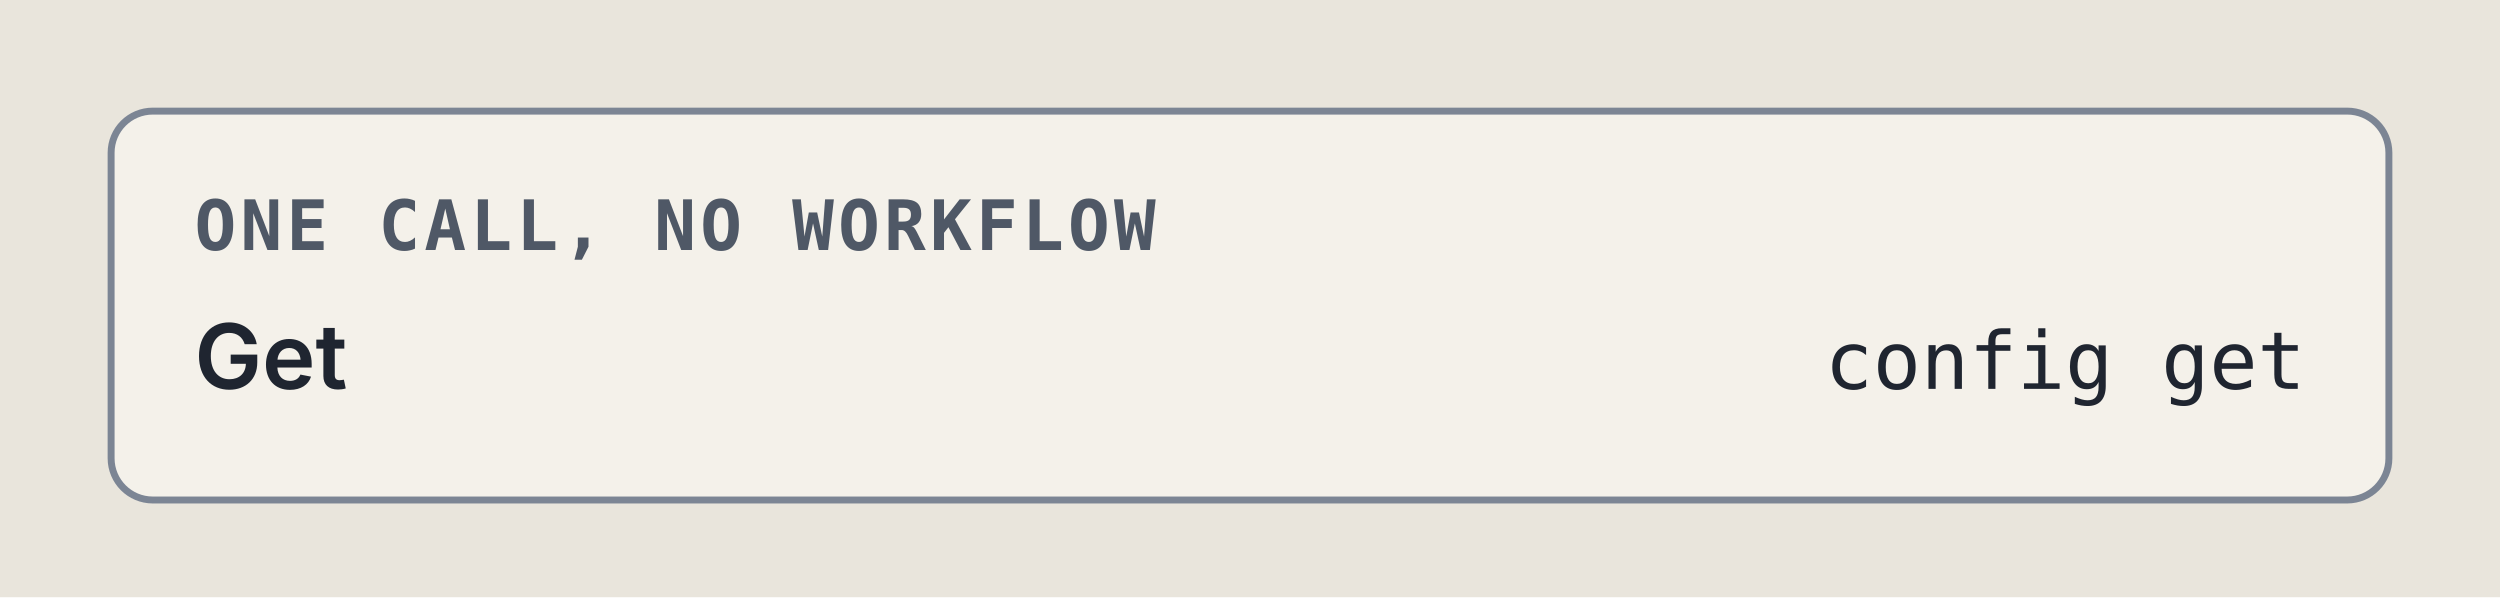
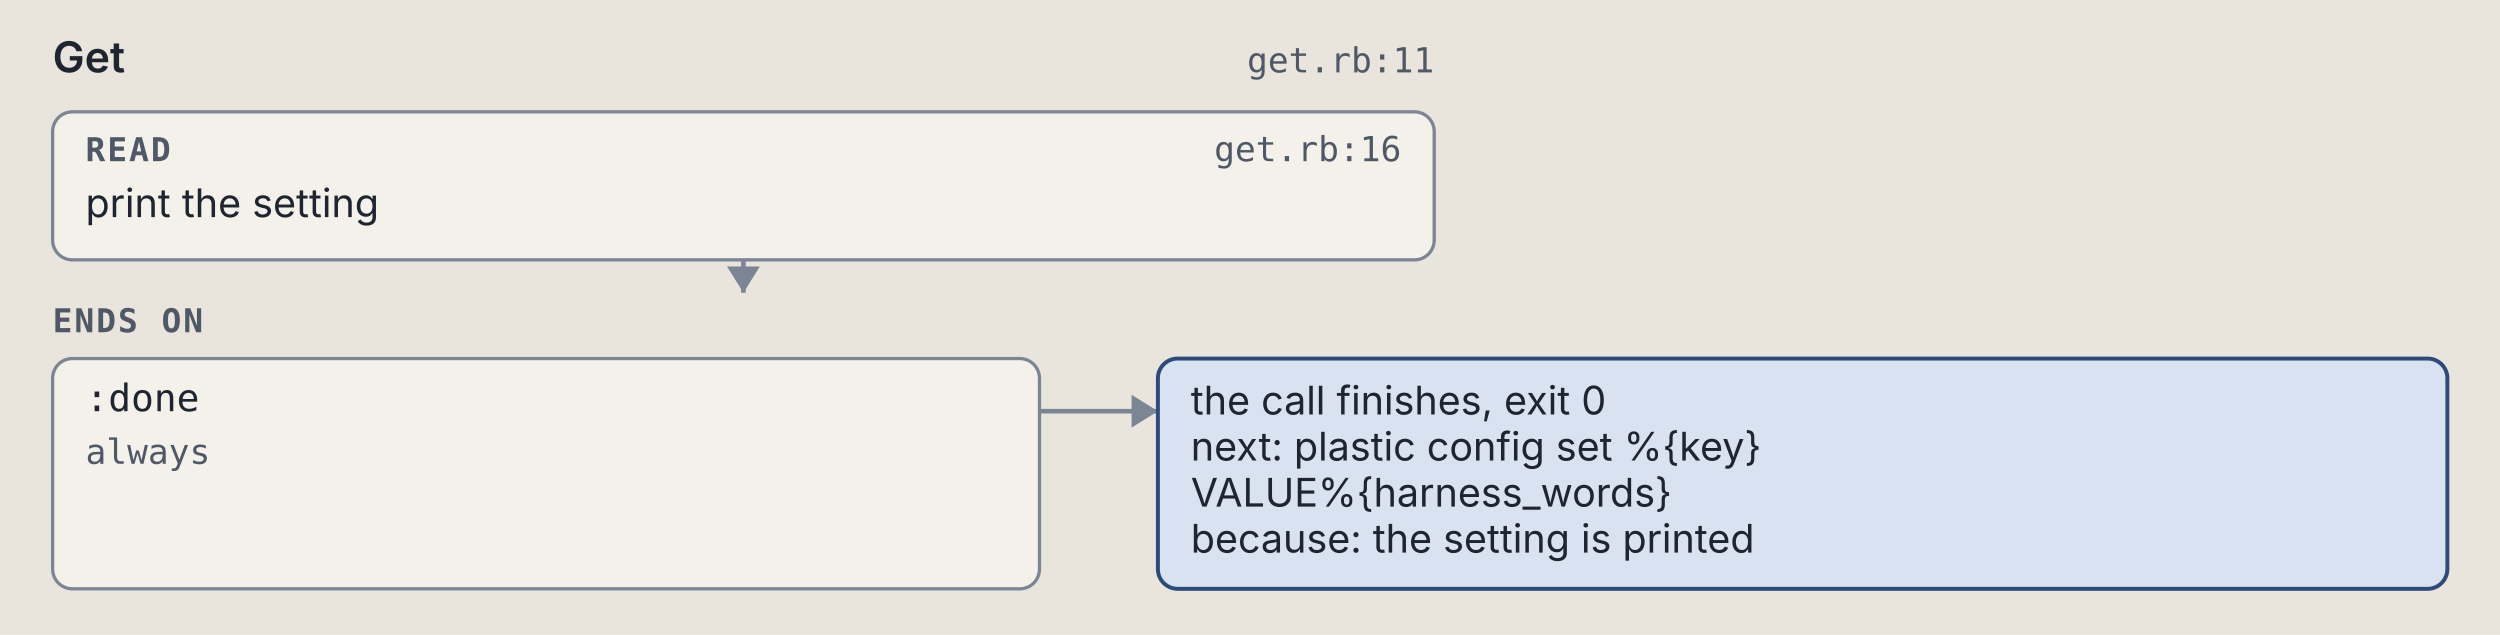
- <svg xmlns="http://www.w3.org/2000/svg" viewBox="0 0 360 86" width="360" height="86" role="img" xml:space="preserve">
+ <svg xmlns="http://www.w3.org/2000/svg" viewBox="0 0 760 193" width="760" height="193" role="img" xml:space="preserve">
  <style>.ground { fill: #e9e5dc; }
.card { fill: #f4f1ea; stroke: #7c8594; stroke-width: 1; }
.lane-code { fill: #d5e8e3; stroke: #0d6b61; stroke-width: 1.5; }
.lane-agent { fill: #f1e2c7; stroke: #9a5508; stroke-width: 1.5; }
.stop-refusal { fill: #e4dcf5; stroke: #5b35b0; stroke-width: 1.2; }
.stop-failure { fill: #f4d9d4; stroke: #a8261b; stroke-width: 1.2; }
.end { fill: #d9e2f0; stroke: #2c4a7a; stroke-width: 1.2; }
.wire { fill: none; stroke: #7c8594; stroke-width: 1.4; }
.wire-read { fill: none; stroke: #7c8594; stroke-width: 1.4; stroke-dasharray: 5 3; }
.wire-refusal { fill: none; stroke: #5b35b0; stroke-width: 1.2; stroke-dasharray: 4 3; }
.wire-failure { fill: none; stroke: #a8261b; stroke-width: 1.2; stroke-dasharray: 4 3; }
.head { fill: #7c8594; }
.t { fill: #1f2530; font: 12px "IBM Plex Sans", system-ui, -apple-system, "Segoe UI", sans-serif; }
.tb { fill: #1f2530; font: 600 13px "IBM Plex Sans", system-ui, -apple-system, "Segoe UI", sans-serif; }
.tm { fill: #1f2530; font: 11.5px "IBM Plex Mono", ui-monospace, Menlo, Consolas, monospace; }
.tag { font: 600 10px "IBM Plex Mono", ui-monospace, Menlo, Consolas, monospace; letter-spacing: .06em; }
.tag-code { fill: #0d6b61; } .tag-agent { fill: #9a5508; } .tag-refusal { fill: #5b35b0; }
.tag-failure { fill: #a8261b; } .tag-end { fill: #2c4a7a; } .tag-muted { fill: #4f5866; }
.tm.tag-muted { font-size: 10.5px; }
.db { fill: #d9e2f0; stroke: #2c4a7a; stroke-width: 1.2; }
.codebox { fill: #f4f1ea; stroke: #7c8594; stroke-width: 1; }
.cx { fill: #1f2530; font: 12px "IBM Plex Mono", ui-monospace, Menlo, Consolas, monospace; white-space: pre; }
.cx-n { fill: #4f5866; font: 11px "IBM Plex Mono", ui-monospace, Menlo, Consolas, monospace; }
.cx-k { fill: #5b35b0; } .cx-s { fill: #9a5508; } .cx-y { fill: #0d6b61; }
.cx-w { fill: #2c4a7a; font-weight: 600; } .cx-t { fill: #a8261b; } .cx-c { fill: #4f5866; font-style: italic; }
.badge { fill: #2c4a7a; } .badge-t { fill: #e9e5dc; font: 600 11px "IBM Plex Mono", ui-monospace, Menlo, Consolas, monospace; }
.bracket { fill: none; stroke: #2c4a7a; stroke-width: 1.4; }
.term { fill: #16191e; stroke: #7c8594; stroke-width: 1; }
.term-t { fill: #e6e2d8; font: 12px "IBM Plex Mono", ui-monospace, Menlo, Consolas, monospace; }
.term-p { fill: #8fd18f; font: 12px "IBM Plex Mono", ui-monospace, Menlo, Consolas, monospace; }
.term-m { fill: #a3abb6; font: 12px "IBM Plex Mono", ui-monospace, Menlo, Consolas, monospace; }
.big { font: 700 36px "IBM Plex Mono", ui-monospace, Menlo, Consolas, monospace; }

@media (prefers-color-scheme: dark) {
.ground { fill: #171a1f; }
.card { fill: #20242b; stroke: #8a93a2; stroke-width: 1; }
.lane-code { fill: #173a36; stroke: #5cc4b4; stroke-width: 1.5; }
.lane-agent { fill: #3d2e17; stroke: #e5a95a; stroke-width: 1.5; }
.stop-refusal { fill: #2d2445; stroke: #b59cf2; stroke-width: 1.2; }
.stop-failure { fill: #45211e; stroke: #f2958a; stroke-width: 1.2; }
.end { fill: #1f2c42; stroke: #97b6e8; stroke-width: 1.2; }
.wire { fill: none; stroke: #8a93a2; stroke-width: 1.4; }
.wire-read { fill: none; stroke: #8a93a2; stroke-width: 1.4; stroke-dasharray: 5 3; }
.wire-refusal { fill: none; stroke: #b59cf2; stroke-width: 1.2; stroke-dasharray: 4 3; }
.wire-failure { fill: none; stroke: #f2958a; stroke-width: 1.2; stroke-dasharray: 4 3; }
.head { fill: #8a93a2; }
.t { fill: #e8e4da; font: 12px "IBM Plex Sans", system-ui, -apple-system, "Segoe UI", sans-serif; }
.tb { fill: #e8e4da; font: 600 13px "IBM Plex Sans", system-ui, -apple-system, "Segoe UI", sans-serif; }
.tm { fill: #e8e4da; font: 11.5px "IBM Plex Mono", ui-monospace, Menlo, Consolas, monospace; }
.tag { font: 600 10px "IBM Plex Mono", ui-monospace, Menlo, Consolas, monospace; letter-spacing: .06em; }
.tag-code { fill: #5cc4b4; } .tag-agent { fill: #e5a95a; } .tag-refusal { fill: #b59cf2; }
.tag-failure { fill: #f2958a; } .tag-end { fill: #97b6e8; } .tag-muted { fill: #b3b9c3; }
.tm.tag-muted { font-size: 10.5px; }
.db { fill: #1f2c42; stroke: #97b6e8; stroke-width: 1.2; }
.codebox { fill: #20242b; stroke: #8a93a2; stroke-width: 1; }
.cx { fill: #e8e4da; font: 12px "IBM Plex Mono", ui-monospace, Menlo, Consolas, monospace; white-space: pre; }
.cx-n { fill: #b3b9c3; font: 11px "IBM Plex Mono", ui-monospace, Menlo, Consolas, monospace; }
.cx-k { fill: #b59cf2; } .cx-s { fill: #e5a95a; } .cx-y { fill: #5cc4b4; }
.cx-w { fill: #97b6e8; font-weight: 600; } .cx-t { fill: #f2958a; } .cx-c { fill: #b3b9c3; font-style: italic; }
.badge { fill: #97b6e8; } .badge-t { fill: #171a1f; font: 600 11px "IBM Plex Mono", ui-monospace, Menlo, Consolas, monospace; }
.bracket { fill: none; stroke: #97b6e8; stroke-width: 1.4; }
.term { fill: #16191e; stroke: #8a93a2; stroke-width: 1; }
.term-t { fill: #e6e2d8; font: 12px "IBM Plex Mono", ui-monospace, Menlo, Consolas, monospace; }
.term-p { fill: #8fd18f; font: 12px "IBM Plex Mono", ui-monospace, Menlo, Consolas, monospace; }
.term-m { fill: #a3abb6; font: 12px "IBM Plex Mono", ui-monospace, Menlo, Consolas, monospace; }
.big { font: 700 36px "IBM Plex Mono", ui-monospace, Menlo, Consolas, monospace; }
}</style>
  <rect width="100%" height="100%" class="ground" />
-   <rect x="16" y="16" width="328" height="56" rx="6" class="card" />
-   <text x="28" y="36" class="tag tag-muted" text-anchor="start">ONE CALL, NO WORKFLOW</text>
-   <text x="28" y="56" class="tb" text-anchor="start">Get</text>
-   <text x="332" y="56" class="tm" text-anchor="end">config get</text>
+   <text x="16" y="22" class="tb" text-anchor="start">Get</text>
+   <text x="436" y="22" class="tm tag-muted" text-anchor="end">get.rb:11</text>
+   <rect x="16" y="34" width="420" height="45" rx="6" class="card" />
+   <text x="26" y="49" class="tag tag-muted" text-anchor="start">READ</text>
+   <text x="426" y="49" class="tm tag-muted" text-anchor="end">get.rb:16</text>
+   <text x="26" y="66" class="t" text-anchor="start">print the setting</text>
+   <path d="M 226 79 L 226 89" class="wire" />
+   <path d="M 221 81 L 226 89 L 231 81 Z" class="head" />
+   <text x="16" y="101" class="tag tag-muted" text-anchor="start">ENDS ON</text>
+   <rect x="16" y="109" width="300" height="70" rx="6" class="card" />
+   <text x="26" y="125" class="tm" text-anchor="start">:done</text>
+   <text x="26" y="141" class="tm tag-muted" text-anchor="start">always</text>
+   <path d="M 316 125 L 352 125" class="wire" />
+   <path d="M 344 120 L 352 125 L 344 130 Z" class="head" />
+   <rect x="352" y="109" width="392" height="70" rx="6" class="end" />
+   <text x="362" y="126" class="t" text-anchor="start">the call finishes, exit 0</text>
+   <text x="362" y="140" class="t" text-anchor="start">next: plastic config set %{key}</text>
+   <text x="362" y="154" class="t" text-anchor="start">VALUE%{harness_words}</text>
+   <text x="362" y="168" class="t" text-anchor="start">because: the setting is printed</text>
</svg>
